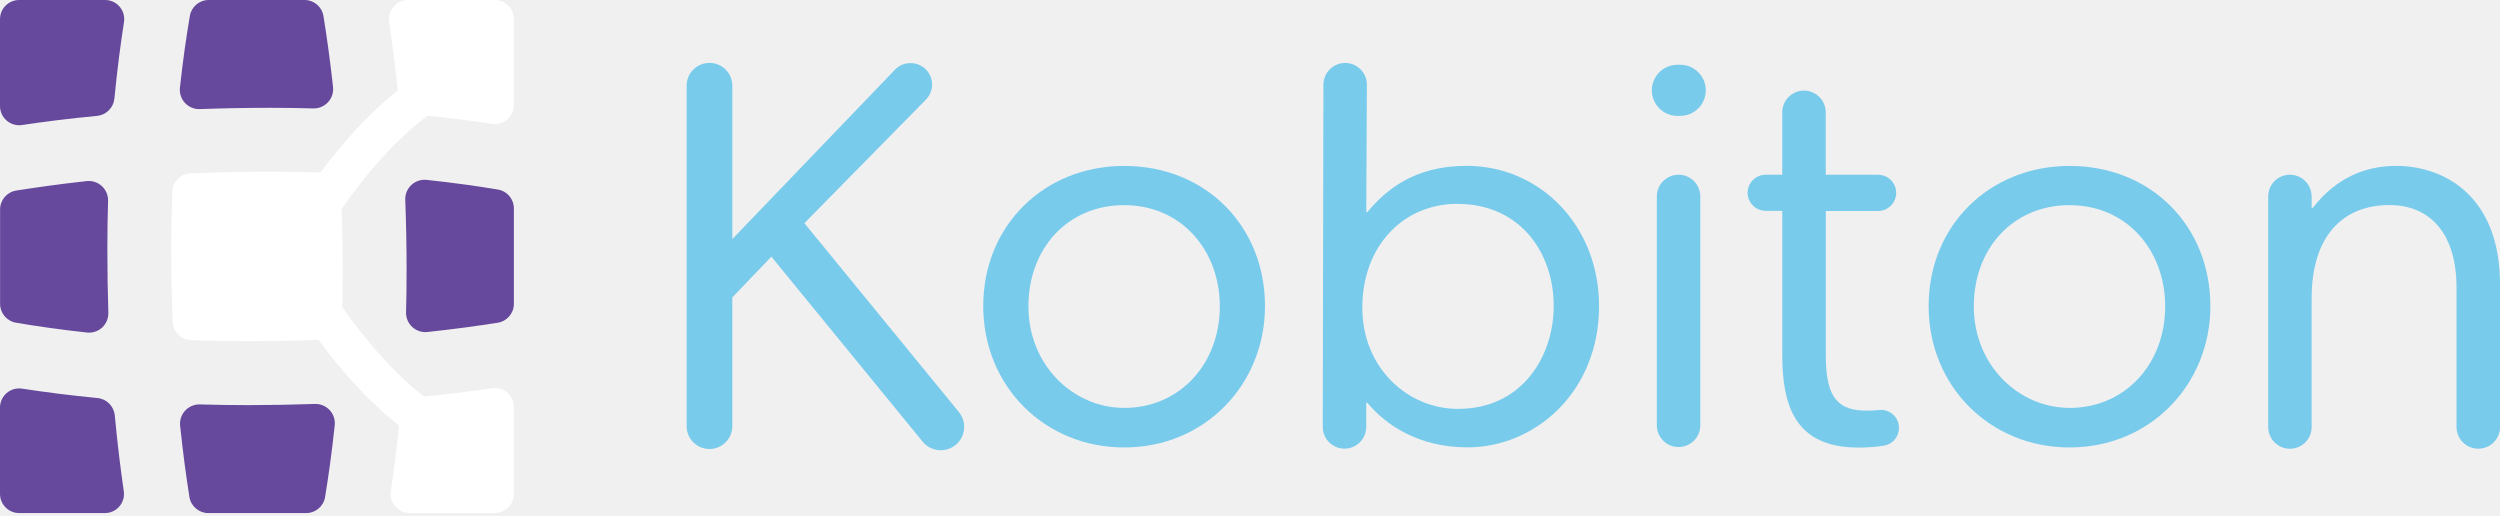
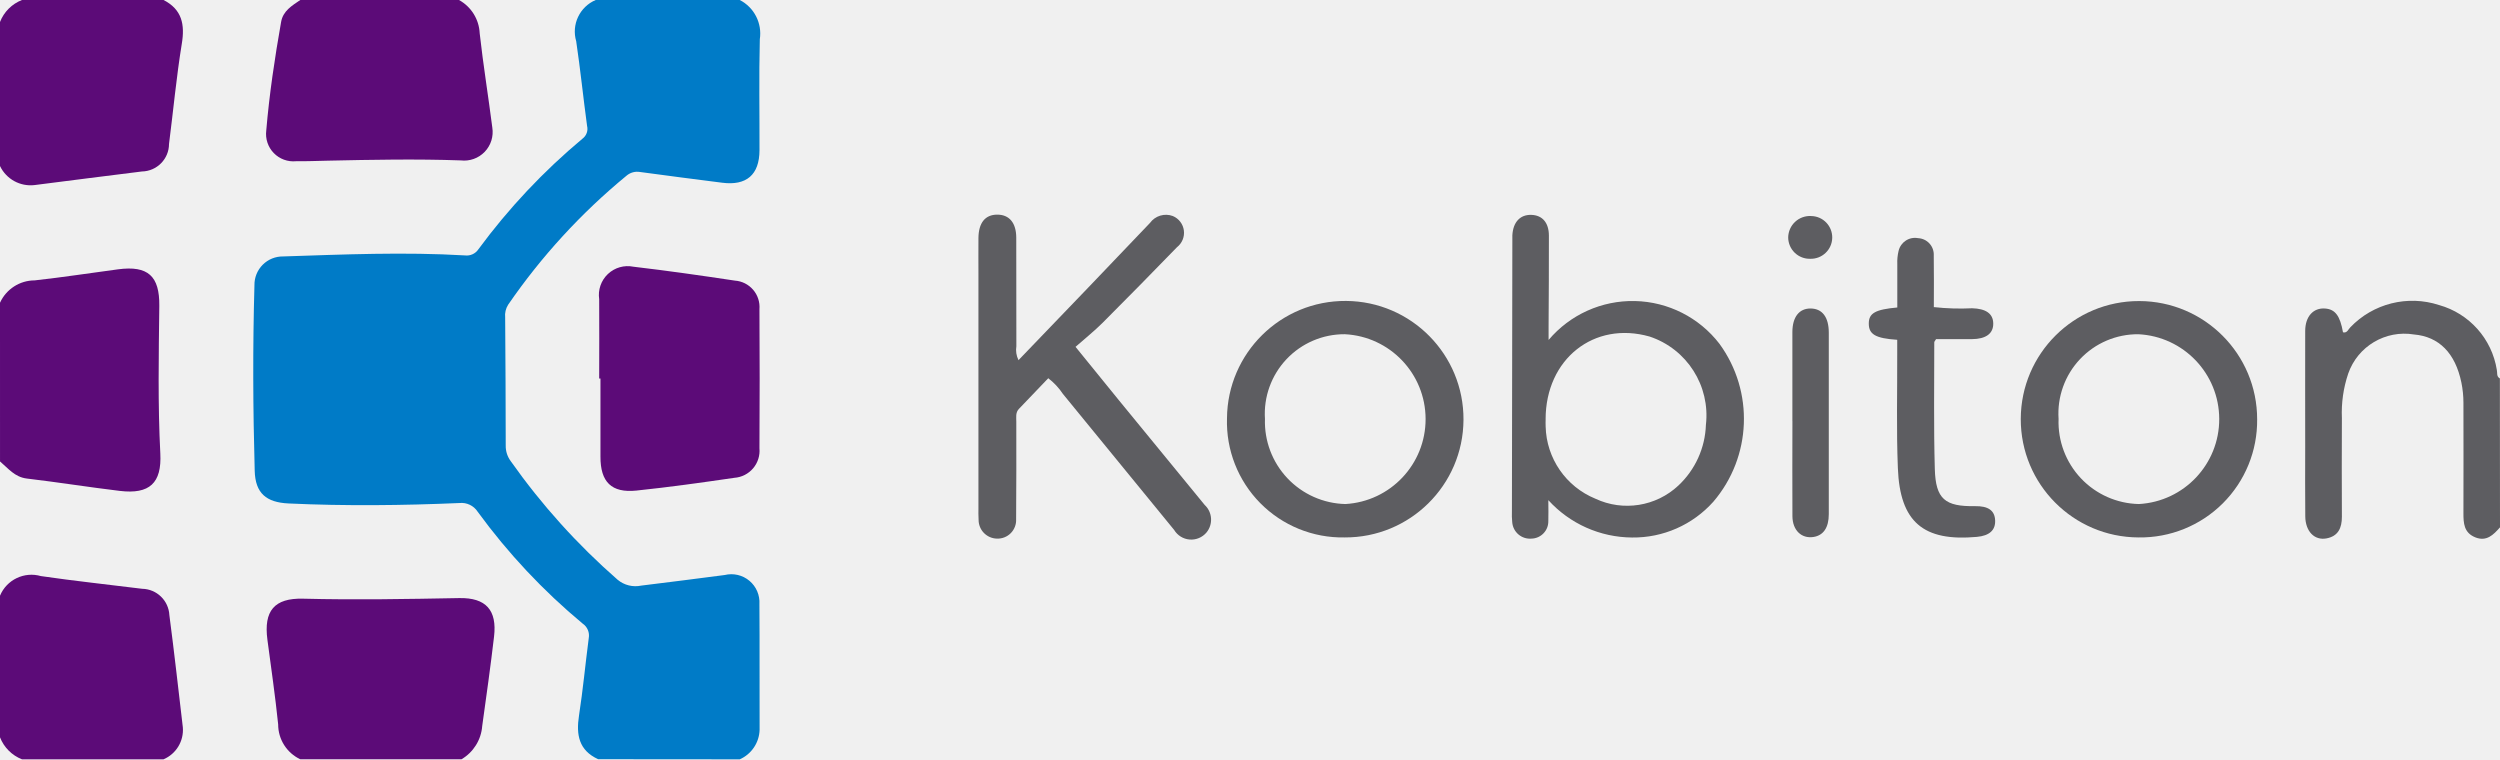
- <svg xmlns="http://www.w3.org/2000/svg" id="Layer_1" data-name="Layer 1" viewBox="0 0 1165 240">
-   <defs>
-     <style>.cls-1{fill:#66499c;}.cls-2{fill:#ffffff;}.cls-3{fill:#79cbec;}</style>
-   </defs>
-   <path class="cls-1" d="M50.19,116q0-11.62.33-22.44a9,9,0,0,0-9.92-9.17c-12.89,1.4-23.92,3-32.91,4.41A8.91,8.91,0,0,0,.2,97.65v43.94a8.92,8.92,0,0,0,7.44,8.8c9.07,1.54,20.19,3.17,33.14,4.58a9,9,0,0,0,9.87-9.17Q50.19,131.63,50.19,116Z" transform="translate(-0.16 0)" />
-   <path class="cls-1" d="M155.36,40.58c-1.42-13-3-24.13-4.48-33.14A8.9,8.9,0,0,0,142.07,0H97.42a8.89,8.89,0,0,0-8.78,7.4C87.08,16.52,85.42,27.76,84,40.92a9,9,0,0,0,9.19,9.92q15.35-.57,32.38-0.6,10.64,0,20.61.28A9,9,0,0,0,155.36,40.58Z" transform="translate(-0.16 0)" />
-   <path class="cls-1" d="M239.63,141.57V97.13a8.92,8.92,0,0,0-7.47-8.81c-9.16-1.53-20.32-3.13-33.25-4.5a9,9,0,0,0-9.9,9.26c0.39,10.38.62,21.34,0.62,32.88q0,10.12-.25,19.61a9,9,0,0,0,9.9,9.15c12.82-1.36,23.82-2.92,32.81-4.32A8.92,8.92,0,0,0,239.63,141.57Z" transform="translate(-0.16 0)" />
-   <path class="cls-1" d="M84.09,198.33c1.35,12.91,2.87,24,4.33,33.23a8.92,8.92,0,0,0,8.83,7.53h45.58a8.92,8.92,0,0,0,8.82-7.47c1.53-9.27,3.12-20.5,4.5-33.51a9,9,0,0,0-9.21-9.87q-14.85.53-31.25,0.55-11.6,0-22.41-.33A9,9,0,0,0,84.09,198.33Z" transform="translate(-0.16 0)" />
-   <path class="cls-1" d="M45.58,185.48c-13.37-1.29-25.14-2.83-35.1-4.37A8.93,8.93,0,0,0,.16,189.92v40.24a8.93,8.93,0,0,0,8.94,8.93H49a8.9,8.9,0,0,0,8.85-10.18c-1.47-10.07-2.94-21.88-4.2-35.32A9,9,0,0,0,45.58,185.48Z" transform="translate(-0.16 0)" />
-   <path class="cls-1" d="M53.47,45.94c1.32-13.62,2.9-25.56,4.47-35.63A8.91,8.91,0,0,0,49.13,0h-40A8.92,8.92,0,0,0,.16,8.92h0V49.43a8.94,8.94,0,0,0,10.26,8.83c9.9-1.48,21.61-3,35-4.26A9,9,0,0,0,53.47,45.94Z" transform="translate(-0.16 0)" />
-   <path class="cls-2" d="M159,88.88a8.86,8.86,0,0,0-8.58-8.46Q138.54,80,125.6,80c-13,0-25.21.3-36.66,0.8a8.88,8.88,0,0,0-8.51,8.55Q80,102.08,79.94,116c0,12,.25,23.3.69,34a8.88,8.88,0,0,0,8.56,8.52q12.65,0.47,26.49.49c12.44,0,24.22-.28,35.28-0.75a8.88,8.88,0,0,0,8.5-8.6q0.38-11.38.4-23.72C159.84,112.85,159.54,100.47,159,88.88Z" transform="translate(-0.16 0)" />
-   <path class="cls-2" d="M186.59,193.25c-1.25,13.52-2.77,25.44-4.3,35.61a8.9,8.9,0,0,0,8.83,10.22h39.58a8.93,8.93,0,0,0,8.94-8.93h0v-40.4a8.91,8.91,0,0,0-10.19-8.84c-9.9,1.46-21.53,2.92-34.75,4.17A9,9,0,0,0,186.59,193.25Z" transform="translate(-0.16 0)" />
-   <path class="cls-2" d="M193.92,53.37c13.48,1.27,25.36,2.79,35.47,4.32a8.9,8.9,0,0,0,10.24-8.83V8.92A8.93,8.93,0,0,0,230.69,0H190.34a8.93,8.93,0,0,0-8.84,10.27c1.49,9.91,3,21.64,4.32,35.05A9,9,0,0,0,193.92,53.37Z" transform="translate(-0.16 0)" />
-   <path class="cls-2" d="M147.71,99.35l-0.19-.12a8.7,8.7,0,0,1-2.91-12l0.29-.45c9-12.91,28.92-38.87,53.14-53.4a8.7,8.7,0,0,1,12.36,3.81l0.09,0.2a8.84,8.84,0,0,1-3.39,11.35c-21,12.58-39.17,36.3-47.4,48.1A8.93,8.93,0,0,1,147.71,99.35Z" transform="translate(-0.16 0)" />
-   <path class="cls-2" d="M197.89,206.49c-24-14.47-43.83-40.15-52.86-53.11a8.92,8.92,0,0,1,2.22-12.43l0.43-.28h0a8.93,8.93,0,0,1,12,2.5c8.27,11.81,26.58,35.64,47.65,48.2a8.57,8.57,0,0,1,3.26,11l-0.08.18A8.91,8.91,0,0,1,197.89,206.49Z" transform="translate(-0.16 0)" />
-   <path class="cls-3" d="M359.62,119.6l-18.21,19v60a10.64,10.64,0,0,1-10.64,10.64h0a10.64,10.64,0,0,1-10.64-10.64h0V40a10.64,10.64,0,0,1,10.59-10.69h0.07A10.64,10.64,0,0,1,341.43,40h0V111.4L417.2,32.49a10,10,0,0,1,7.25-3.09h0a10,10,0,0,1,7.16,17.05L375,104l72,88a10.9,10.9,0,0,1-8.44,17.82h0a10.91,10.91,0,0,1-8.44-4Z" transform="translate(-0.16 0)" />
-   <path class="cls-3" d="M524,77.32c38.22,0,65.65,28.19,65.65,65.34,0,36.2-27.7,65.85-65.65,65.85-37.19,0-65.65-28.71-65.65-65.85C458.35,104.74,487.07,77.32,524,77.32Zm0,112.77c25.9,0,44.59-20.49,44.59-47.34,0-25.88-17.69-47.15-44.59-47.15-26.15,0-44.59,20-44.59,47.15,0,27.58,21,47.32,44.59,47.32h0Z" transform="translate(-0.16 0)" />
-   <path class="cls-3" d="M627,29.34h0a10.13,10.13,0,0,1,10.13,10.12h0L636.84,98.8h0.52c8.21-9.75,21.29-21.52,46.16-21.52,34.62,0,61.81,28.19,61.81,65.34,0,40-29.75,65.85-61.31,65.85-22.29,0-37.7-10-46.68-20.76h-0.52v11.24a10.13,10.13,0,0,1-10.13,10.12h0a10.13,10.13,0,0,1-10.13-10.12h0L616.87,39.5A10.13,10.13,0,0,1,627,29.34h0ZM679.15,95C654.53,95,635,114.17,635,143.39c0,27.93,21,47.15,44.59,47.15,29.75,0,44.59-24.35,44.59-47.92C724.28,118.83,709.41,95,679.15,95v0Z" transform="translate(-0.16 0)" />
-   <path class="cls-3" d="M781.85,30.18h1.28a11.92,11.92,0,0,1,11.93,11.92h0A11.92,11.92,0,0,1,783.13,54h-1.28a11.92,11.92,0,0,1-11.93-11.92h0A11.92,11.92,0,0,1,781.85,30.18Zm0.52,51.23h0a10.13,10.13,0,0,1,10.13,10.12h0V198.2a10.13,10.13,0,0,1-10.13,10.12h0a10.13,10.13,0,0,1-10.13-10.12h0V91.54a10.13,10.13,0,0,1,10.13-10.12h0Z" transform="translate(-0.16 0)" />
-   <path class="cls-3" d="M823,81.42h7.69V52.34a10.13,10.13,0,0,1,10.13-10.12h0a10.13,10.13,0,0,1,10.13,10.12h0V81.42h24.37a8.45,8.45,0,0,1,8.46,8.45h0a8.45,8.45,0,0,1-8.46,8.45H851V166c0,20,6.16,25.37,19.23,25.37a54.09,54.09,0,0,0,5.64-.31,8.35,8.35,0,0,1,9.22,8.35h0a8.36,8.36,0,0,1-7,8.27,74.65,74.65,0,0,1-12,.88c-29.75,0-35.39-20-35.39-43.31v-67H823a8.45,8.45,0,0,1-8.46-8.45h0A8.45,8.45,0,0,1,823,81.42h0Z" transform="translate(-0.16 0)" />
-   <path class="cls-3" d="M964.55,77.32c38.22,0,65.65,28.19,65.65,65.34,0,36.2-27.7,65.85-65.65,65.85-37.19,0-65.65-28.71-65.65-65.85C898.9,104.74,927.63,77.32,964.55,77.32Zm0,112.77c25.9,0,44.59-20.49,44.59-47.34,0-25.88-17.69-47.15-44.59-47.15-26.15,0-44.59,20-44.59,47.15,0,27.58,21,47.32,44.59,47.32h0Z" transform="translate(-0.16 0)" />
-   <path class="cls-3" d="M1067.25,81.42h0a10.13,10.13,0,0,1,10.13,10.12h0v5.25H1078c11.29-14.6,25.39-19.49,38.72-19.49,22.29,0,48.47,13.84,48.47,55.36V199A10.13,10.13,0,0,1,1155,209.1h0A10.13,10.13,0,0,1,1144.9,199h0V134c0-24.85-12.05-38.44-31.28-38.44-22.06,0-36.23,14.87-36.23,43.31V199a10.13,10.13,0,0,1-10.13,10.12h0A10.13,10.13,0,0,1,1057.14,199h0V91.54A10.13,10.13,0,0,1,1067.25,81.42Z" transform="translate(-0.16 0)" />
+ <svg xmlns="http://www.w3.org/2000/svg" id="Component_18_1" data-name="Component 18 – 1" viewBox="0 0 163 49.505">
+   <path id="Path_46" data-name="Path 46" d="M126.216,49.5c-1.264-.578-1.441-1.6-1.248-2.845.258-1.675.415-3.365.635-5.046a.942.942,0,0,0-.4-.953,40.557,40.557,0,0,1-6.842-7.292,1.256,1.256,0,0,0-1.192-.566c-3.711.159-7.422.2-11.134.028-1.459-.068-2.171-.665-2.211-2.127-.113-4.031-.132-8.064-.017-12.1a1.845,1.845,0,0,1,1.875-1.879c3.949-.129,7.9-.3,11.85-.067a.915.915,0,0,0,.877-.4A41.336,41.336,0,0,1,125.2,9.037a.793.793,0,0,0,.294-.831c-.249-1.838-.437-3.684-.709-5.518A2.234,2.234,0,0,1,126.057,0h9.392a2.459,2.459,0,0,1,1.308,2.56c-.062,2.412-.013,4.826-.021,7.239-.006,1.6-.853,2.321-2.438,2.114-1.785-.234-3.573-.451-5.357-.7a1.07,1.07,0,0,0-.877.244,40.854,40.854,0,0,0-7.716,8.411,1.294,1.294,0,0,0-.194.828c.018,2.784.036,5.568.036,8.353a1.653,1.653,0,0,0,.334,1.028,43.827,43.827,0,0,0,6.959,7.72,1.815,1.815,0,0,0,1.545.384c1.813-.228,3.628-.447,5.439-.69a1.834,1.834,0,0,1,2.264,1.9c.021,2.731,0,5.463.012,8.194a2.173,2.173,0,0,1-1.293,1.923Z" transform="translate(-87.217)" fill="#007bc7" />
+   <path id="Path_47" data-name="Path 47" d="M111.41,255.478a2.51,2.51,0,0,1-1.443-2.274c-.189-1.843-.457-3.679-.7-5.516-.252-1.889.449-2.729,2.327-2.681,3.393.086,6.785.025,10.177-.039,1.75-.033,2.474.79,2.272,2.509-.228,1.946-.5,3.886-.771,5.827a2.754,2.754,0,0,1-1.355,2.175Z" transform="translate(-91.831 -205.973)" fill="#5c0b78" />
+   <path id="Path_48" data-name="Path 48" d="M121.571,0a2.611,2.611,0,0,1,1.35,2.172c.228,2.052.562,4.092.822,6.141a1.862,1.862,0,0,1-2.061,2.145c-2.89-.1-5.778-.046-8.666.018-.689.015-1.379.043-2.067.036a1.784,1.784,0,0,1-1.944-2c.2-2.376.554-4.734.968-7.082C110.1.705,110.685.369,111.224,0Z" transform="translate(-91.645)" fill="#5c0b78" />
+   <path id="Path_49" data-name="Path 49" d="M0,112.218a2.488,2.488,0,0,1,2.262-1.458c1.816-.2,3.623-.48,5.435-.721,1.953-.259,2.713.437,2.69,2.389-.038,3.207-.1,6.415.066,9.622.1,1.924-.7,2.669-2.639,2.436-2.024-.243-4.039-.566-6.064-.806-.793-.094-1.217-.667-1.749-1.116Z" transform="translate(0 -92.479)" fill="#5c0b78" />
+   <path id="Path_50" data-name="Path 50" d="M10.665,0c1.2.622,1.4,1.591,1.187,2.862C11.5,5.023,11.3,7.21,11.02,9.385a1.8,1.8,0,0,1-1.764,1.795c-2.331.3-4.666.577-7,.886A2.209,2.209,0,0,1,0,10.824V1.433A2.518,2.518,0,0,1,1.433,0Z" fill="#5c0b78" />
+   <path id="Path_51" data-name="Path 51" d="M0,236.979A2.222,2.222,0,0,1,2.668,235.7c2.2.321,4.4.552,6.6.828a1.809,1.809,0,0,1,1.775,1.716c.32,2.435.59,4.877.878,7.317a2.082,2.082,0,0,1-1.261,2.086H1.433A2.53,2.53,0,0,1,0,246.211Z" transform="translate(0 -198.139)" fill="#5c0b78" />
+   <path id="Path_52" data-name="Path 52" d="M956.881,138.033c-.431.488-.88.95-1.618.649s-.769-.925-.766-1.591c.01-2.387,0-4.773,0-7.16a6.571,6.571,0,0,0-.134-1.341c-.395-1.91-1.449-2.99-3.089-3.132a3.876,3.876,0,0,0-4.29,2.551,8,8,0,0,0-.412,2.9q-.015,3.222,0,6.444c0,.723-.245,1.257-1,1.4-.784.15-1.375-.453-1.387-1.429-.018-1.511-.005-3.023-.005-4.535,0-2.519-.008-5.038,0-7.558,0-.949.531-1.521,1.293-1.466.66.047.979.467,1.171,1.552.274.065.342-.195.476-.325a5.6,5.6,0,0,1,5.788-1.453,5.245,5.245,0,0,1,3.765,4.222c.046.191-.037.44.2.564Z" transform="translate(-793.881 -103.65)" fill="#5d5d61" />
+   <path id="Path_53" data-name="Path 53" d="M245.406,116.433c0-1.723.014-3.447,0-5.17a1.88,1.88,0,0,1,2.235-2.12c2.21.259,4.414.575,6.614.906a1.727,1.727,0,0,1,1.6,1.861q.028,4.536,0,9.072a1.767,1.767,0,0,1-1.633,1.924c-2.124.31-4.251.609-6.385.832-1.635.17-2.354-.566-2.348-2.212.006-1.7,0-3.4,0-5.093h-.083" transform="translate(-206.339 -91.753)" fill="#5c0b78" />
+   <path id="Path_54" data-name="Path 54" d="M621.641,106.6c0,.584.017.969,0,1.352a1.125,1.125,0,0,1-1.1,1.149,1.16,1.16,0,0,1-1.254-1.073,4.977,4.977,0,0,1-.02-.715q.013-8.753.028-17.506c0-.159,0-.318,0-.477.046-.868.509-1.363,1.246-1.337.706.025,1.133.5,1.137,1.35.008,1.963-.012,3.926-.02,5.888,0,.232,0,.464,0,.918A7.159,7.159,0,0,1,632.8,96.4a8.309,8.309,0,0,1-.4,10.295,6.989,6.989,0,0,1-5.3,2.334,7.439,7.439,0,0,1-5.456-2.433m-.178-5.285c0,.159-.012.319,0,.477a5.22,5.22,0,0,0,3.245,4.711,4.884,4.884,0,0,0,5.413-.862,5.679,5.679,0,0,0,1.791-3.953,5.413,5.413,0,0,0-3.668-5.757c-3.628-1.034-6.778,1.464-6.783,5.384" transform="translate(-520.69 -73.983)" fill="#5d5d61" />
+   <path id="Path_55" data-name="Path 55" d="M403.349,97.431c1.561-1.624,3.065-3.187,4.566-4.752q2.009-2.094,4.012-4.2a1.286,1.286,0,0,1,1.489-.45,1.186,1.186,0,0,1,.274,2.03q-2.407,2.484-4.852,4.932c-.542.541-1.145,1.02-1.765,1.568,1.031,1.27,1.925,2.377,2.825,3.479q2.793,3.417,5.594,6.827a1.314,1.314,0,0,1,.117,1.8,1.3,1.3,0,0,1-2.107-.169q-3.629-4.428-7.249-8.864a4.284,4.284,0,0,0-.958-1.028q-.959,1.006-1.913,2c-.232.242-.17.545-.171.83,0,2.121.009,4.242-.012,6.363a1.207,1.207,0,0,1-1.247,1.265,1.224,1.224,0,0,1-1.2-1.229c-.019-.264-.01-.53-.01-.795q0-7.556,0-15.112c0-.822-.007-1.644,0-2.466.011-.991.441-1.52,1.222-1.522s1.241.524,1.244,1.5c.006,2.36,0,4.719.007,7.079a1.5,1.5,0,0,0,.135.9" transform="translate(-336.948 -73.944)" fill="#5d5d61" />
+   <path id="Path_56" data-name="Path 56" d="M835.449,138.723a7.706,7.706,0,1,1,7.736-7.7,7.618,7.618,0,0,1-7.736,7.7m.028-2.178a5.543,5.543,0,0,0-.039-11.071,5.175,5.175,0,0,0-5.2,5.521,5.353,5.353,0,0,0,5.24,5.55" transform="translate(-696.019 -103.682)" fill="#5d5d61" />
+   <path id="Path_57" data-name="Path 57" d="M502.576,130.955a7.71,7.71,0,1,1,7.667,7.768,7.531,7.531,0,0,1-7.667-7.768m7.721,5.59a5.544,5.544,0,0,0-.038-11.072,5.19,5.19,0,0,0-5.208,5.52,5.374,5.374,0,0,0,5.246,5.552" transform="translate(-422.576 -103.682)" fill="#5d5d61" />
+   <path id="Path_58" data-name="Path 58" d="M767.316,104.117c-1.425-.093-1.863-.36-1.859-1.062,0-.671.417-.915,1.859-1.045,0-.932-.006-1.878,0-2.823a3.148,3.148,0,0,1,.083-.864,1.1,1.1,0,0,1,1.276-.833,1.074,1.074,0,0,1,1.018,1.128c.019,1.109.005,2.218.005,3.367a15.691,15.691,0,0,0,2.5.076c.89.025,1.36.347,1.374.979.015.666-.472,1.03-1.4,1.034-.79,0-1.58,0-2.329,0-.067.116-.116.16-.116.2,0,2.757-.043,5.515.035,8.27.055,1.96.667,2.451,2.623,2.419.861-.014,1.28.281,1.31.922s-.366,1.007-1.192,1.082c-3.485.315-5.015-.965-5.15-4.479-.1-2.489-.034-4.984-.042-7.476,0-.286,0-.571,0-.9" transform="translate(-643.612 -81.962)" fill="#5d5d61" />
+   <path id="Path_59" data-name="Path 59" d="M734.142,133.692c0-1.934,0-3.869,0-5.8,0-.99.45-1.553,1.2-1.541s1.173.564,1.174,1.569q0,5.922,0,11.844c0,.875-.354,1.385-1,1.484-.779.119-1.364-.433-1.371-1.354-.015-2.067,0-4.134,0-6.2" transform="translate(-617.279 -106.237)" fill="#5d5d61" />
+   <path id="Path_60" data-name="Path 60" d="M733.9,91.3a1.4,1.4,0,0,1-1.44-1.387,1.418,1.418,0,0,1,1.516-1.4A1.394,1.394,0,1,1,733.9,91.3" transform="translate(-615.87 -74.427)" fill="#5d5d61" />
</svg>
